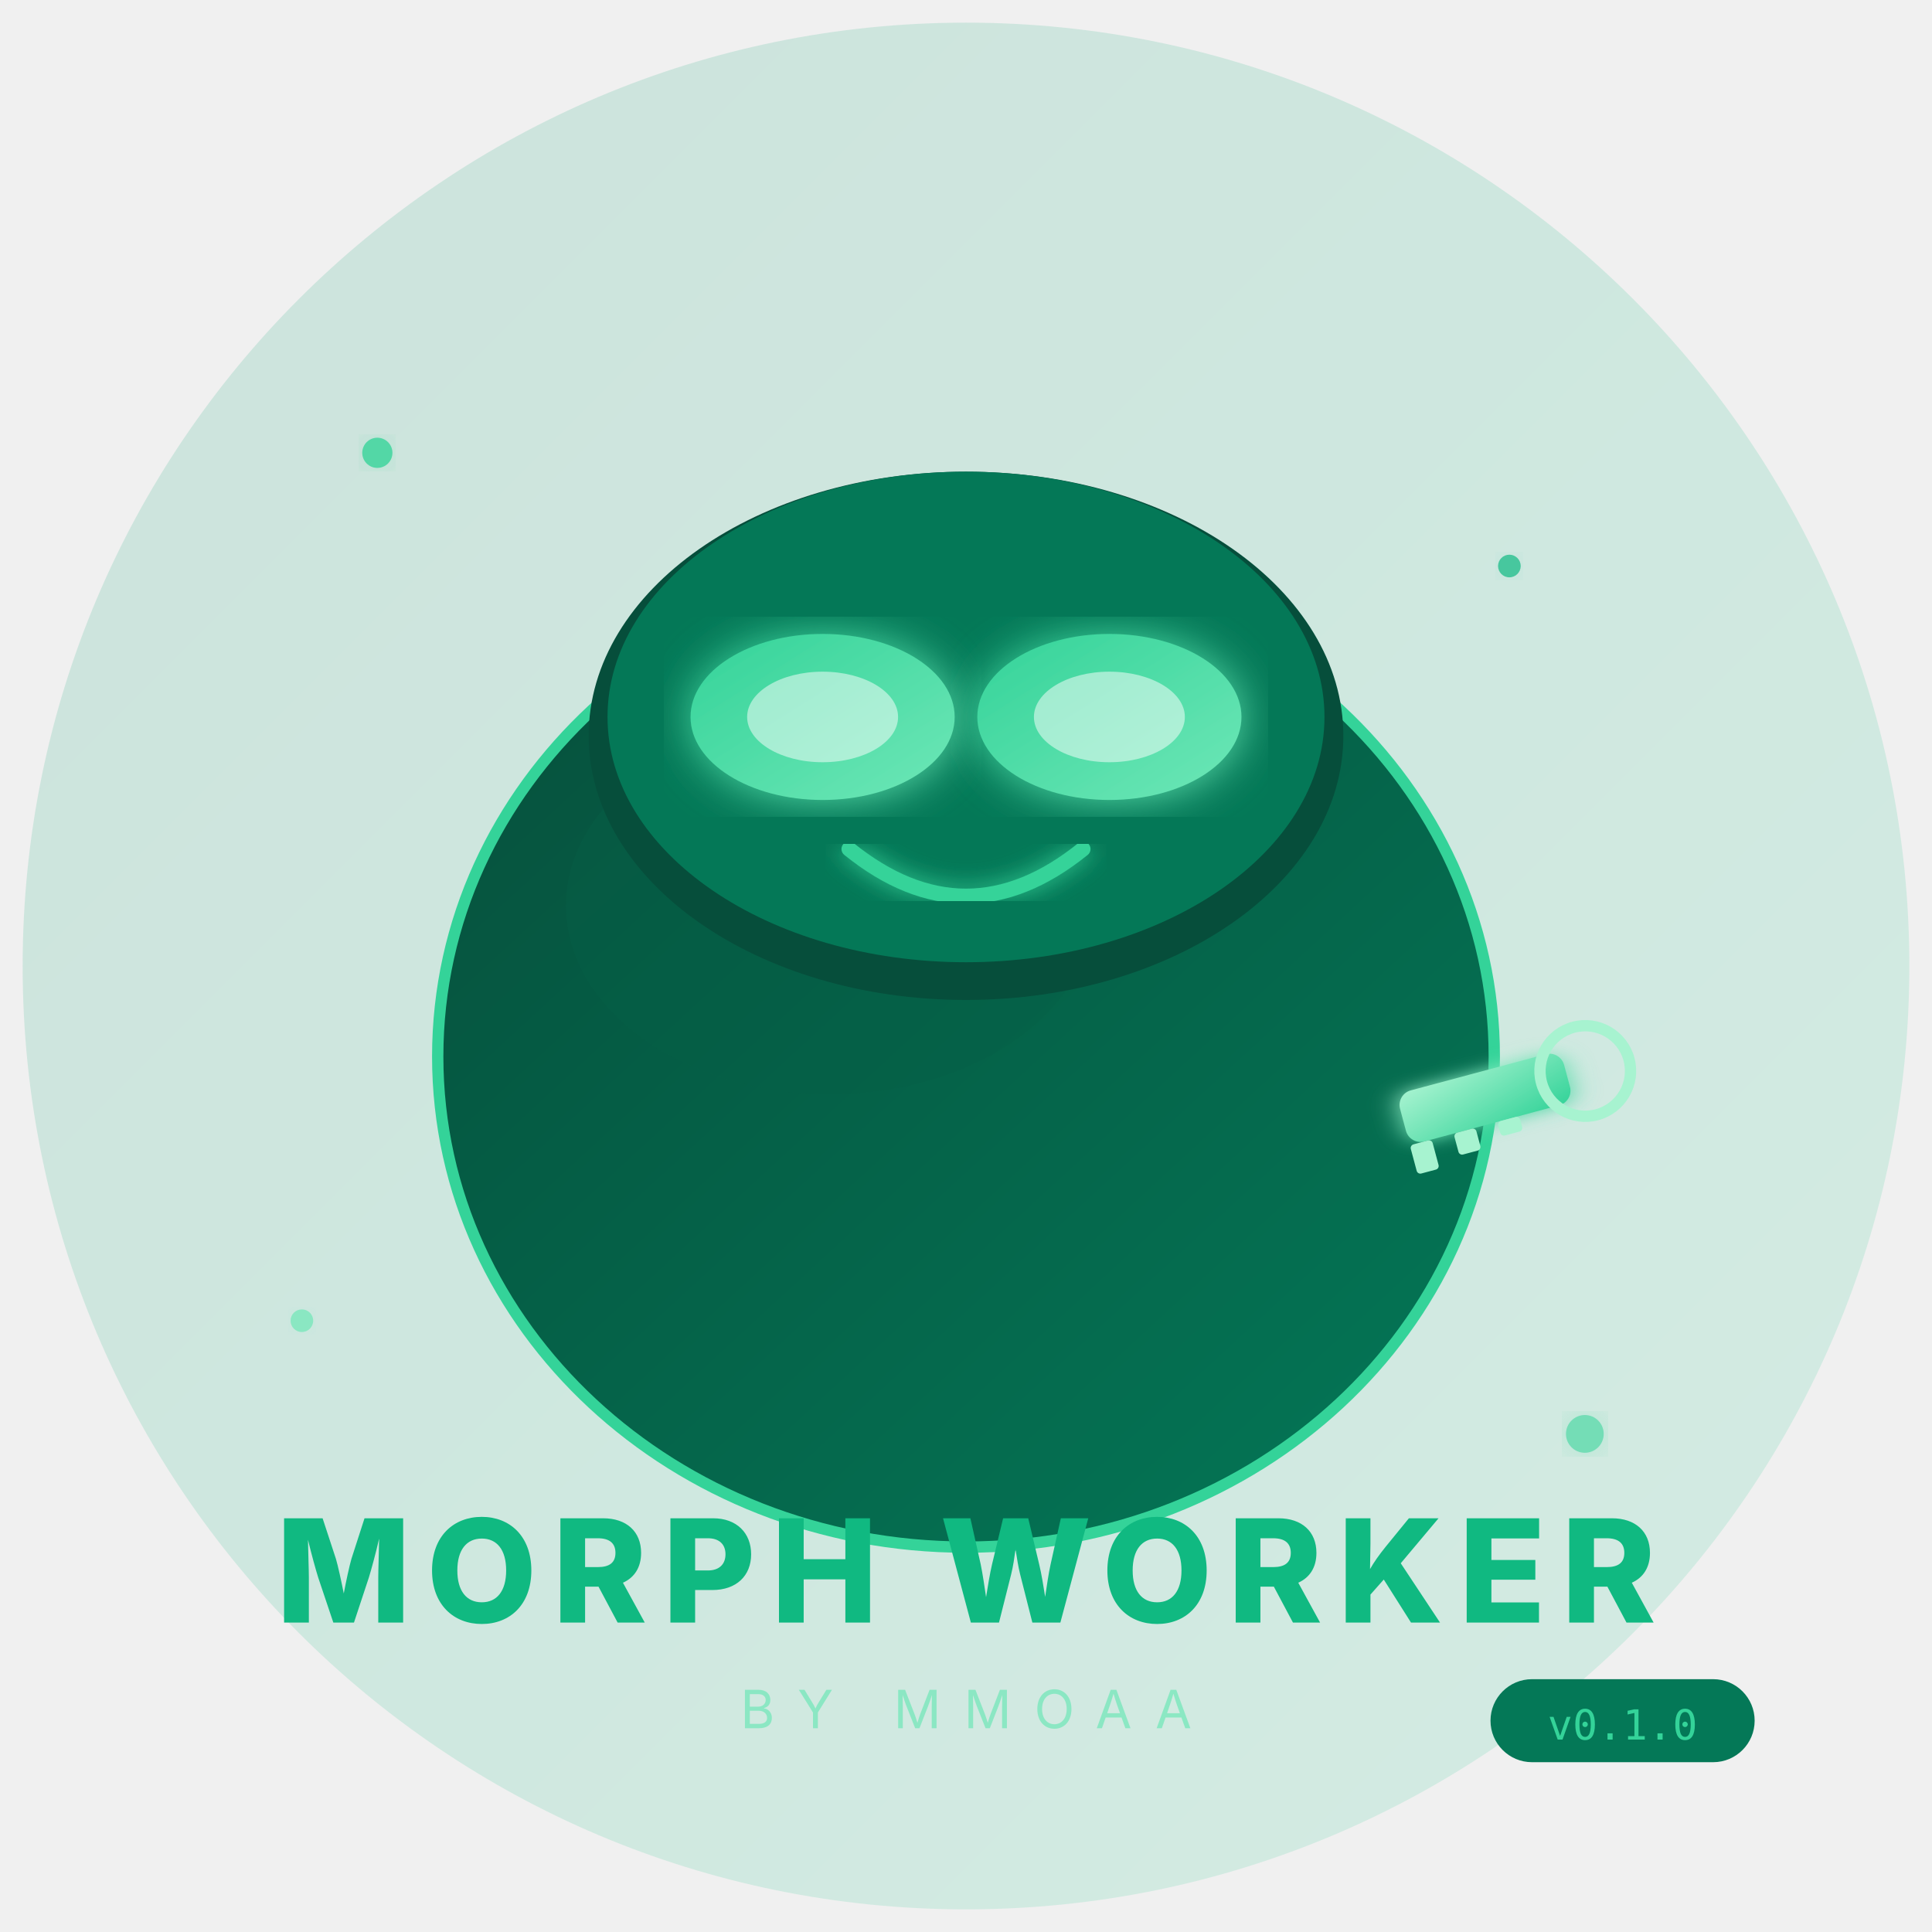
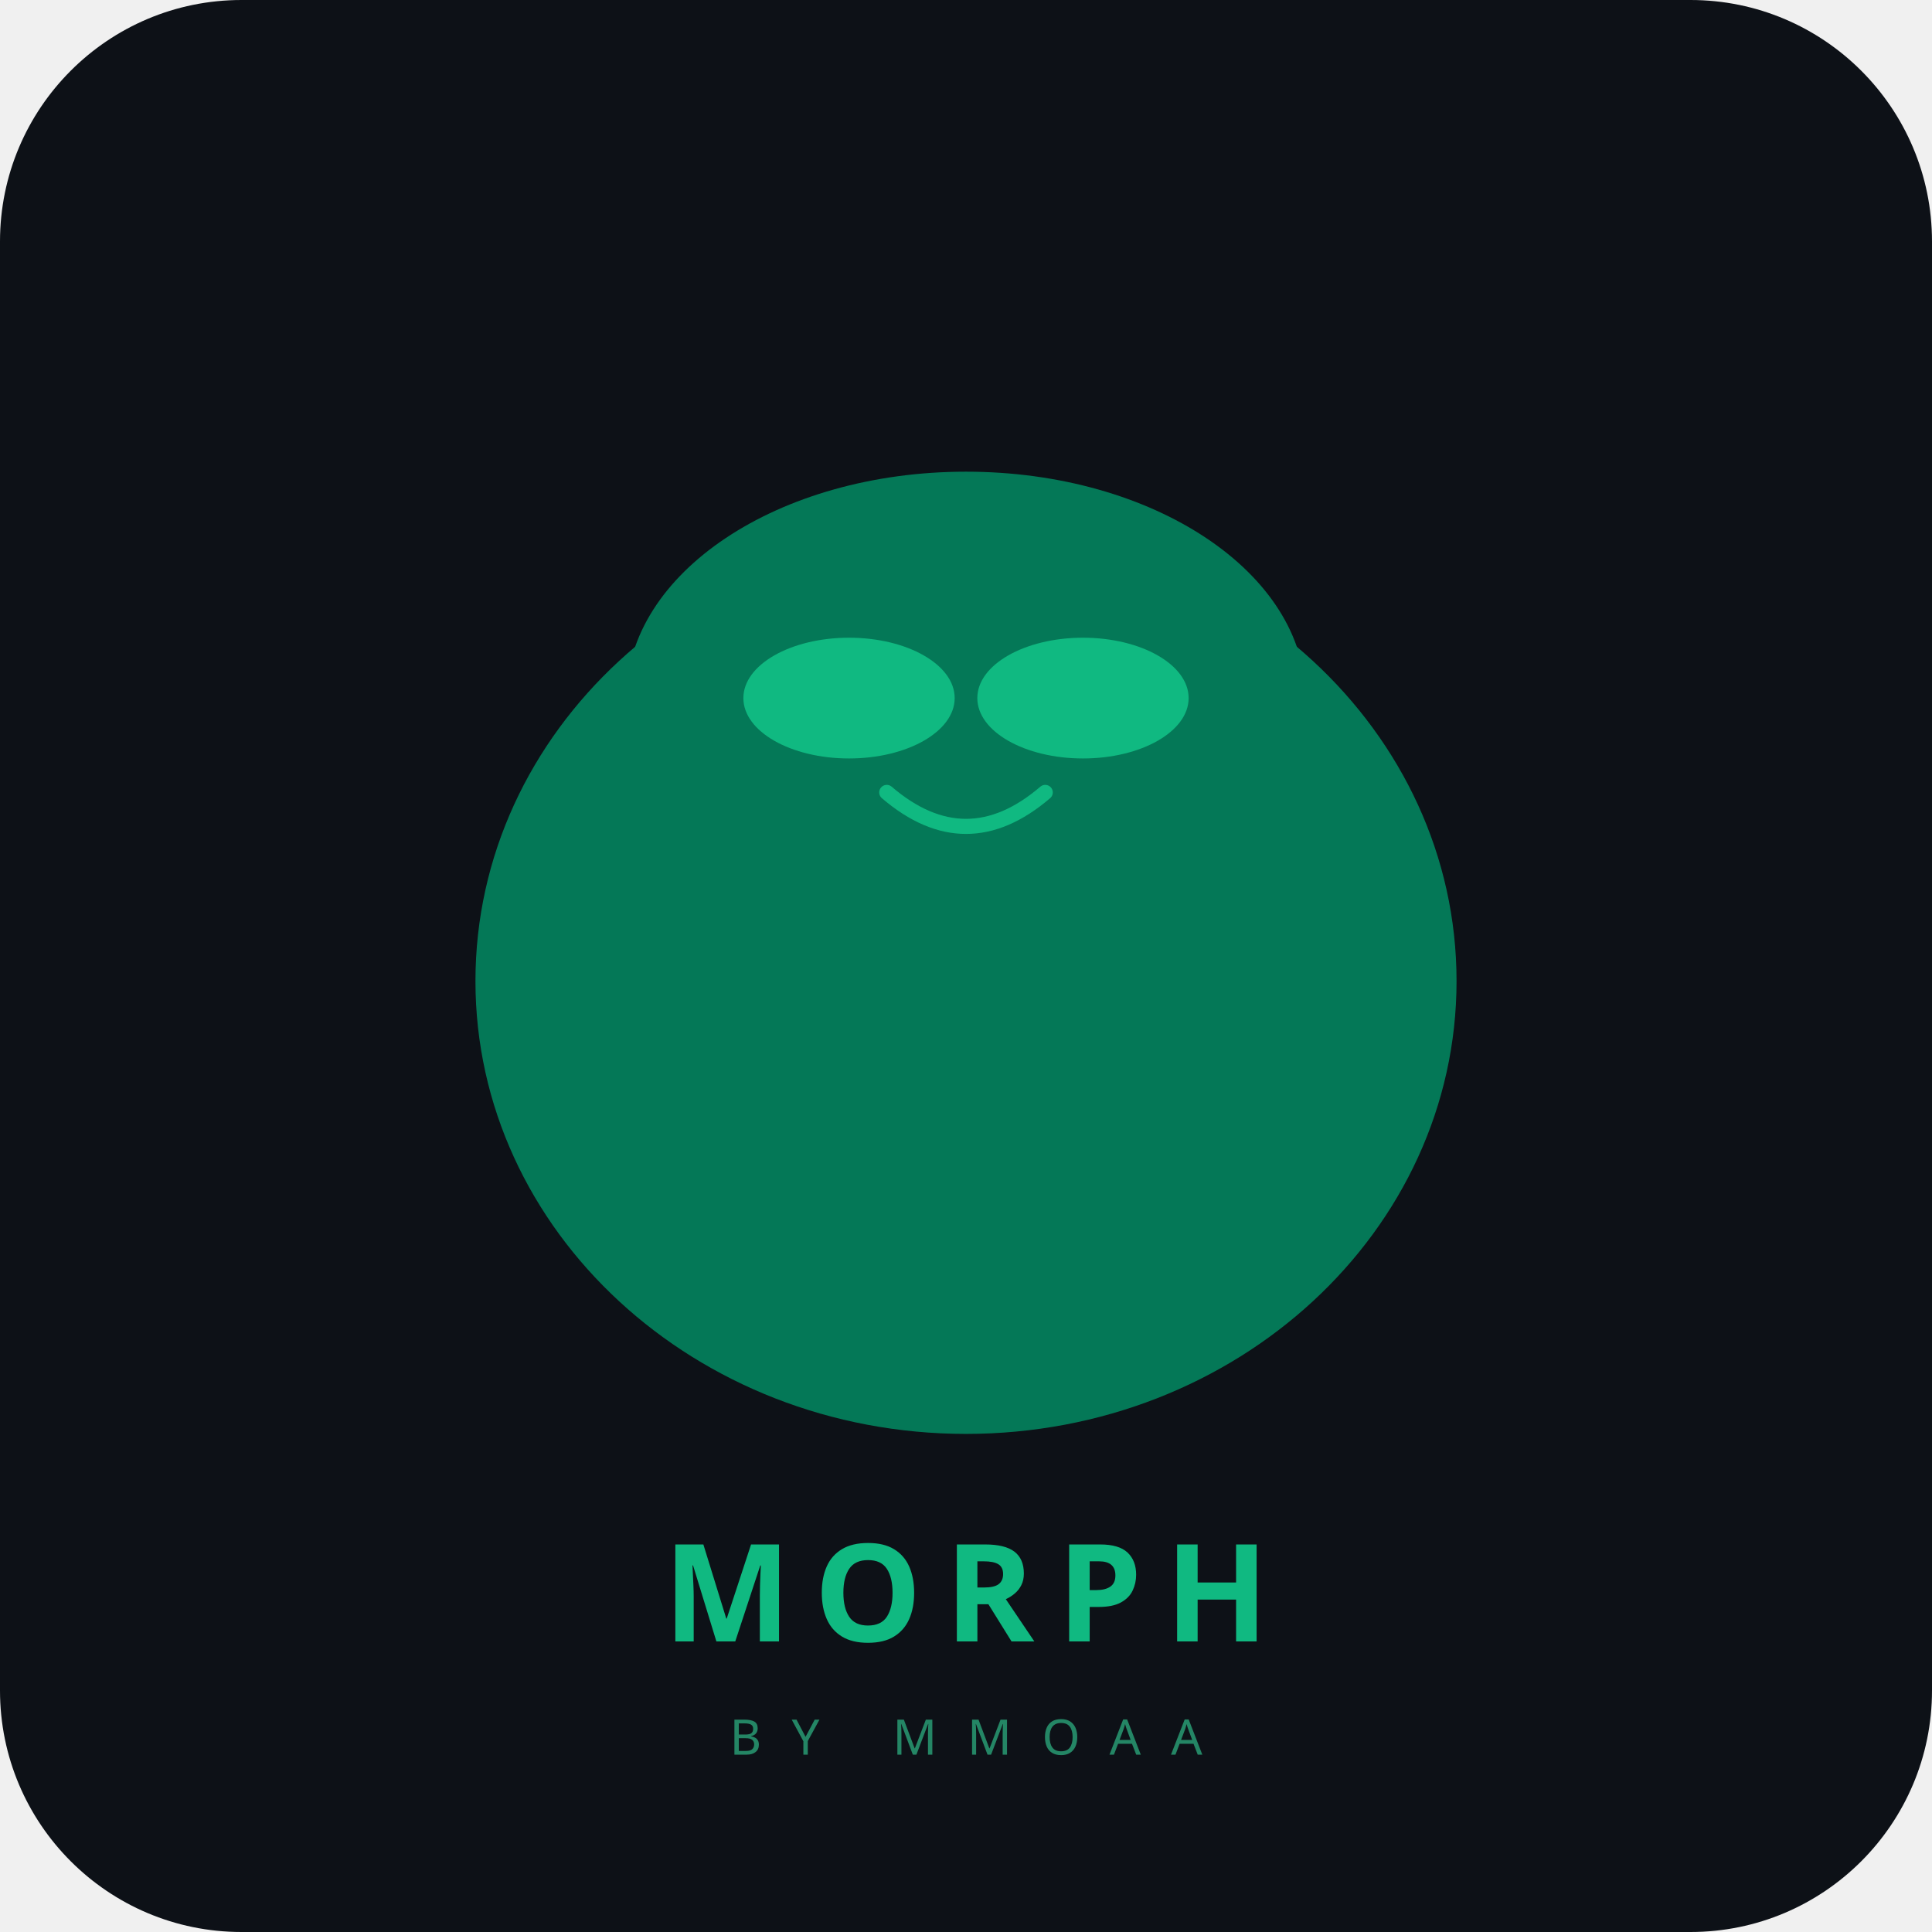
<svg xmlns="http://www.w3.org/2000/svg" viewBox="0 0 512 512" width="512" height="512">
-   <defs>
-     <linearGradient id="bgGrad" x1="0%" y1="0%" x2="100%" y2="100%">
-       <stop offset="0%" style="stop-color:#059669;stop-opacity:1" />
-       <stop offset="50%" style="stop-color:#10B981;stop-opacity:1" />
-       <stop offset="100%" style="stop-color:#34D399;stop-opacity:1" />
-     </linearGradient>
-     <linearGradient id="bodyGrad" x1="0%" y1="0%" x2="100%" y2="100%">
-       <stop offset="0%" style="stop-color:#064E3B;stop-opacity:1" />
-       <stop offset="100%" style="stop-color:#047857;stop-opacity:1" />
-     </linearGradient>
-     <linearGradient id="eyeGrad" x1="0%" y1="0%" x2="100%" y2="100%">
-       <stop offset="0%" style="stop-color:#34D399;stop-opacity:1" />
-       <stop offset="100%" style="stop-color:#6EE7B7;stop-opacity:1" />
-     </linearGradient>
-     <linearGradient id="keyGrad" x1="0%" y1="0%" x2="100%" y2="100%">
-       <stop offset="0%" style="stop-color:#A7F3D0;stop-opacity:1" />
-       <stop offset="100%" style="stop-color:#34D399;stop-opacity:1" />
-     </linearGradient>
-     <filter id="glow">
-       <feGaussianBlur stdDeviation="6" result="blur" />
-       <feMerge>
-         <feMergeNode in="blur" />
-         <feMergeNode in="SourceGraphic" />
-       </feMerge>
-     </filter>
-     <filter id="innerGlow">
-       <feGaussianBlur stdDeviation="3" result="blur" />
-       <feMerge>
-         <feMergeNode in="blur" />
-         <feMergeNode in="SourceGraphic" />
-       </feMerge>
-     </filter>
-   </defs>
-   <circle cx="256" cy="256" r="250" fill="url(#bgGrad)" opacity="0.15" />
-   <ellipse cx="256" cy="280" rx="140" ry="130" fill="url(#bodyGrad)" stroke="#34D399" stroke-width="3" />
-   <ellipse cx="220" cy="240" rx="70" ry="50" fill="#065F46" opacity="0.4" />
-   <ellipse cx="256" cy="195" rx="100" ry="70" fill="#064E3B" />
-   <ellipse cx="256" cy="190" rx="95" ry="65" fill="#047857" />
-   <ellipse cx="218" cy="190" rx="35" ry="22" fill="url(#eyeGrad)" filter="url(#glow)" />
-   <ellipse cx="218" cy="190" rx="20" ry="12" fill="#fff" opacity="0.5" />
-   <ellipse cx="294" cy="190" rx="35" ry="22" fill="url(#eyeGrad)" filter="url(#glow)" />
-   <ellipse cx="294" cy="190" rx="20" ry="12" fill="#fff" opacity="0.5" />
-   <path d="M 225 225 Q 256 250 287 225" stroke="#34D399" stroke-width="4" fill="none" stroke-linecap="round" filter="url(#innerGlow)" />
-   <g transform="translate(370, 290) rotate(-15)">
-     <rect x="0" y="0" width="45" height="14" rx="4" fill="url(#keyGrad)" filter="url(#innerGlow)" />
-     <rect x="0" y="14" width="6" height="8" rx="1" fill="#A7F3D0" />
-     <rect x="12" y="14" width="6" height="6" rx="1" fill="#A7F3D0" />
-     <rect x="24" y="14" width="6" height="4" rx="1" fill="#A7F3D0" />
-     <circle cx="50" cy="7" r="12" fill="none" stroke="#A7F3D0" stroke-width="3" />
-   </g>
-   <circle cx="100" cy="120" r="4" fill="#34D399" opacity="0.8" filter="url(#glow)" />
-   <circle cx="400" cy="150" r="3" fill="#10B981" opacity="0.7" filter="url(#glow)" />
-   <circle cx="420" cy="380" r="5" fill="#34D399" opacity="0.6" filter="url(#glow)" />
-   <circle cx="80" cy="350" r="3" fill="#6EE7B7" opacity="0.7" filter="url(#glow)" />
-   <text x="256" y="430" text-anchor="middle" font-family="system-ui, -apple-system, sans-serif" font-size="38" font-weight="800" fill="#10B981" letter-spacing="4">MORPH WORKER</text>
-   <text x="256" y="458" text-anchor="middle" font-family="system-ui, -apple-system, sans-serif" font-size="14" fill="#6EE7B7" opacity="0.7" letter-spacing="6">BY MMOAA</text>
-   <rect x="395" y="445" width="70" height="22" rx="11" fill="#047857" />
-   <text x="430" y="461" text-anchor="middle" font-family="monospace" font-size="11" fill="#34D399">v0.1.0</text>
+   <rect width="512" height="512" rx="64" fill="#0D1117" />
+   <ellipse cx="256" cy="260" rx="130" ry="120" fill="#047857" />
+   <ellipse cx="256" cy="185" rx="90" ry="60" fill="#047857" />
+   <ellipse cx="225" cy="185" rx="28" ry="16" fill="#10B981" />
+   <ellipse cx="287" cy="185" rx="28" ry="16" fill="#10B981" />
+   <path d="M 235 210 Q 256 228 277 210" stroke="#10B981" stroke-width="4" fill="none" stroke-linecap="round" />
+   <text x="256" y="435" text-anchor="middle" font-family="system-ui, sans-serif" font-size="36" font-weight="800" fill="#10B981" letter-spacing="6">MORPH</text>
+   <text x="256" y="465" text-anchor="middle" font-family="system-ui, sans-serif" font-size="13" fill="#34D399" opacity="0.6" letter-spacing="8">BY MMOAA</text>
</svg>
